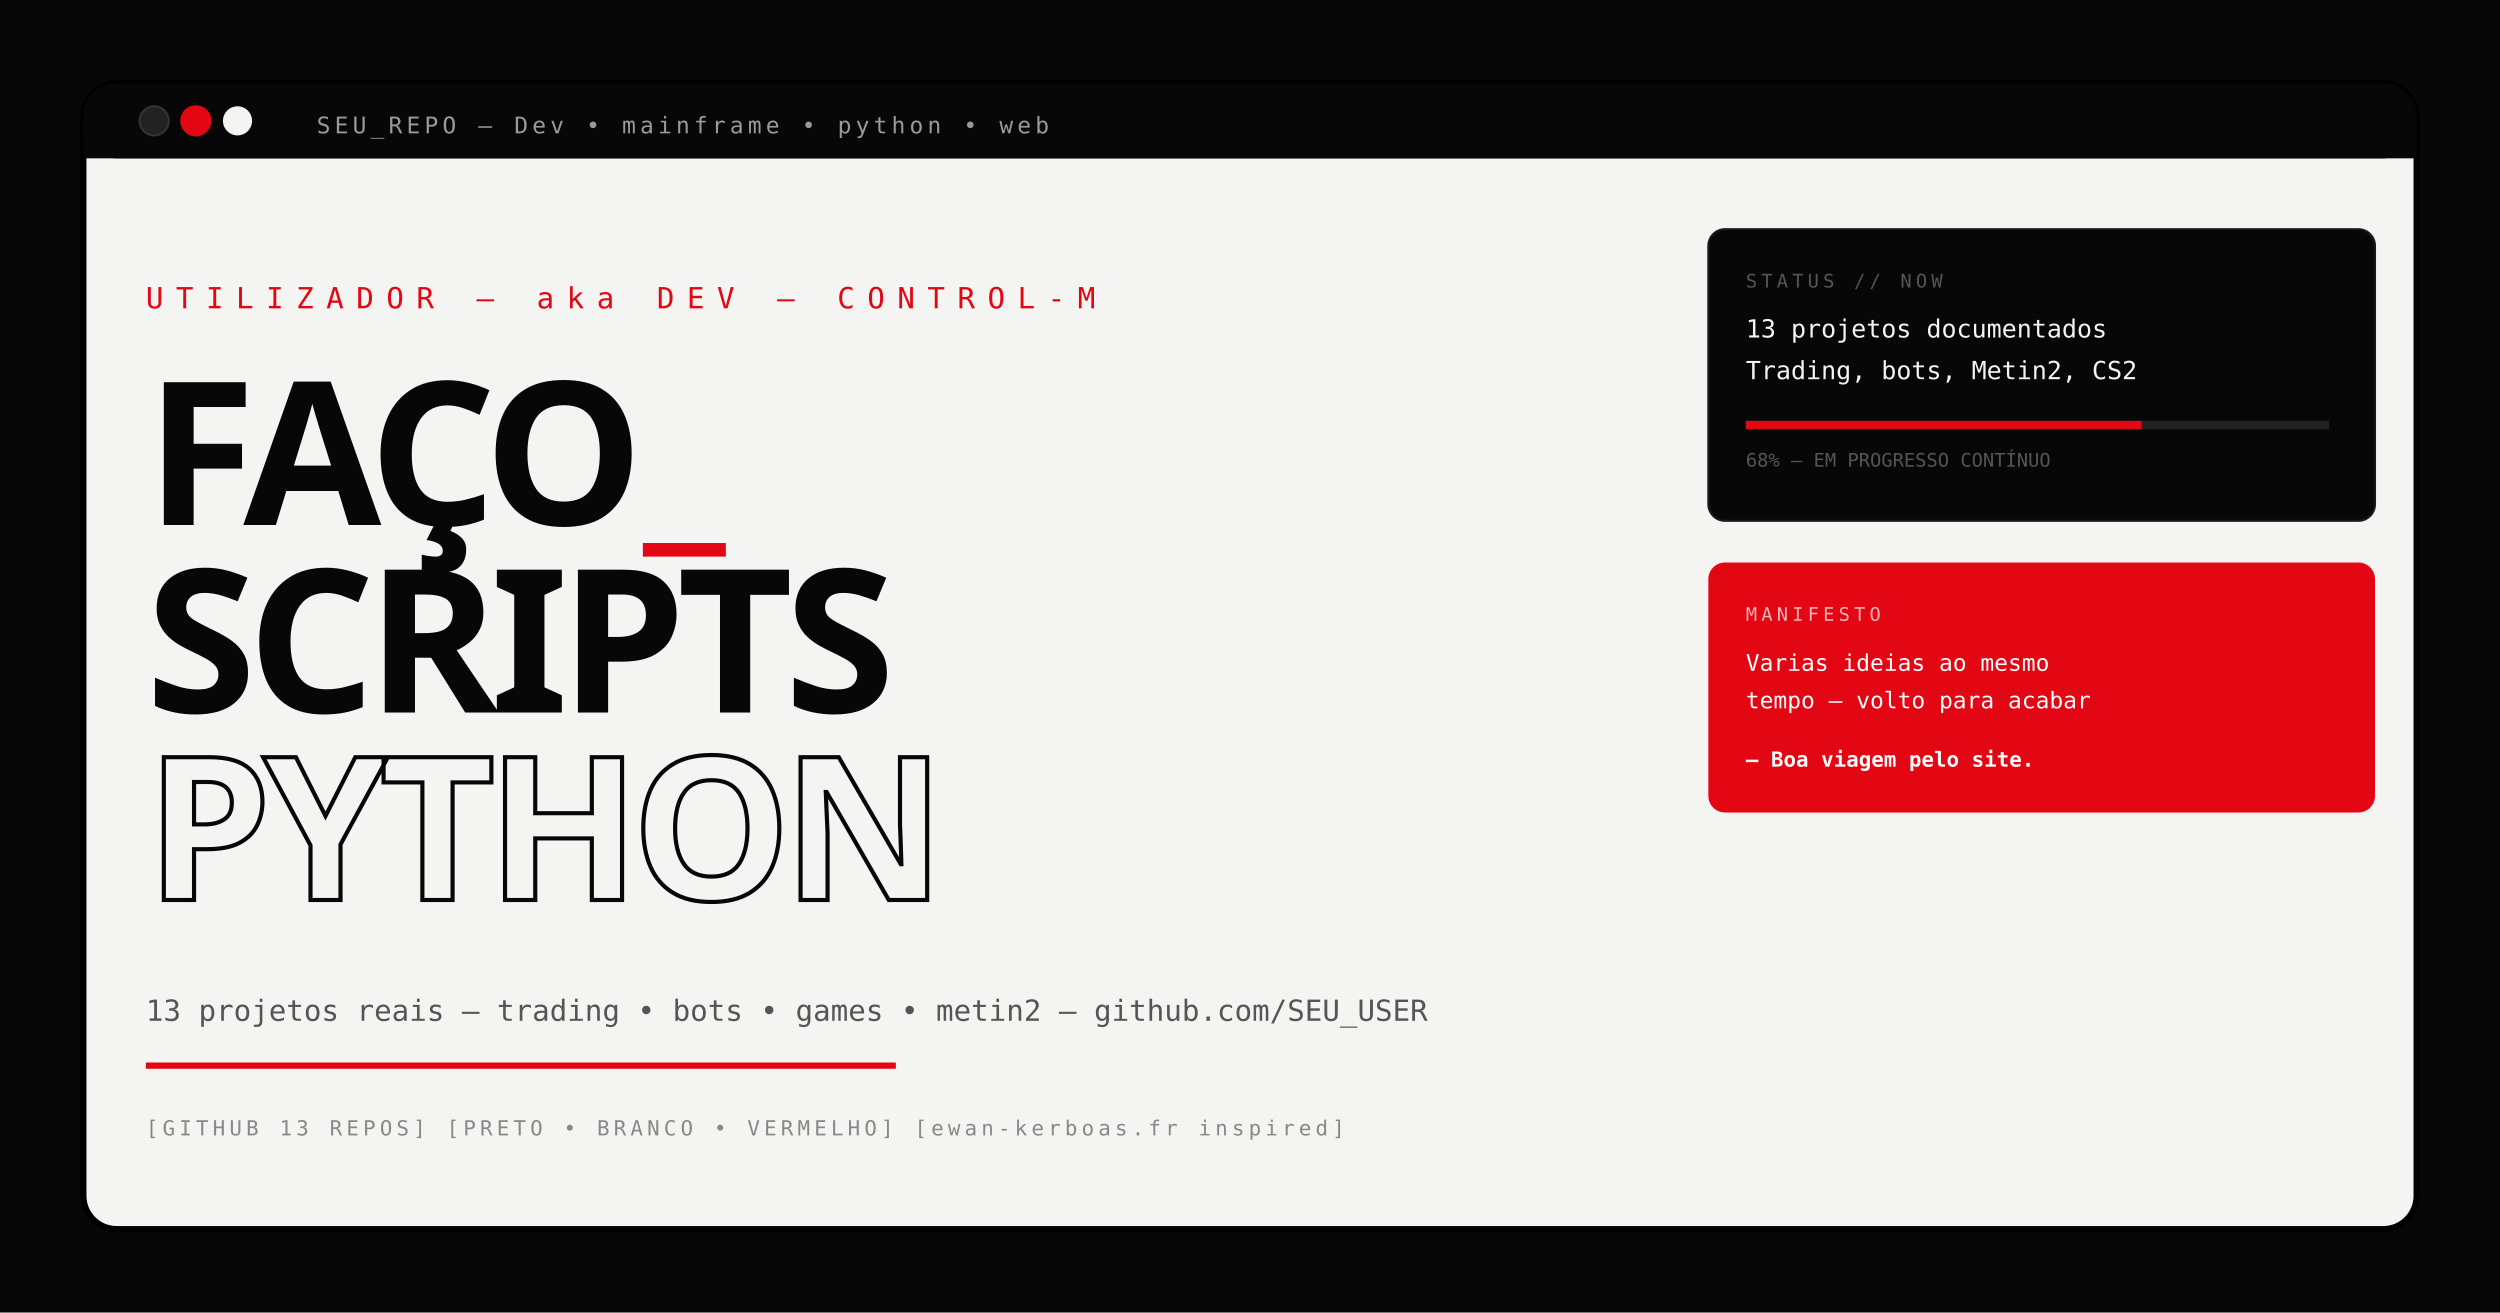
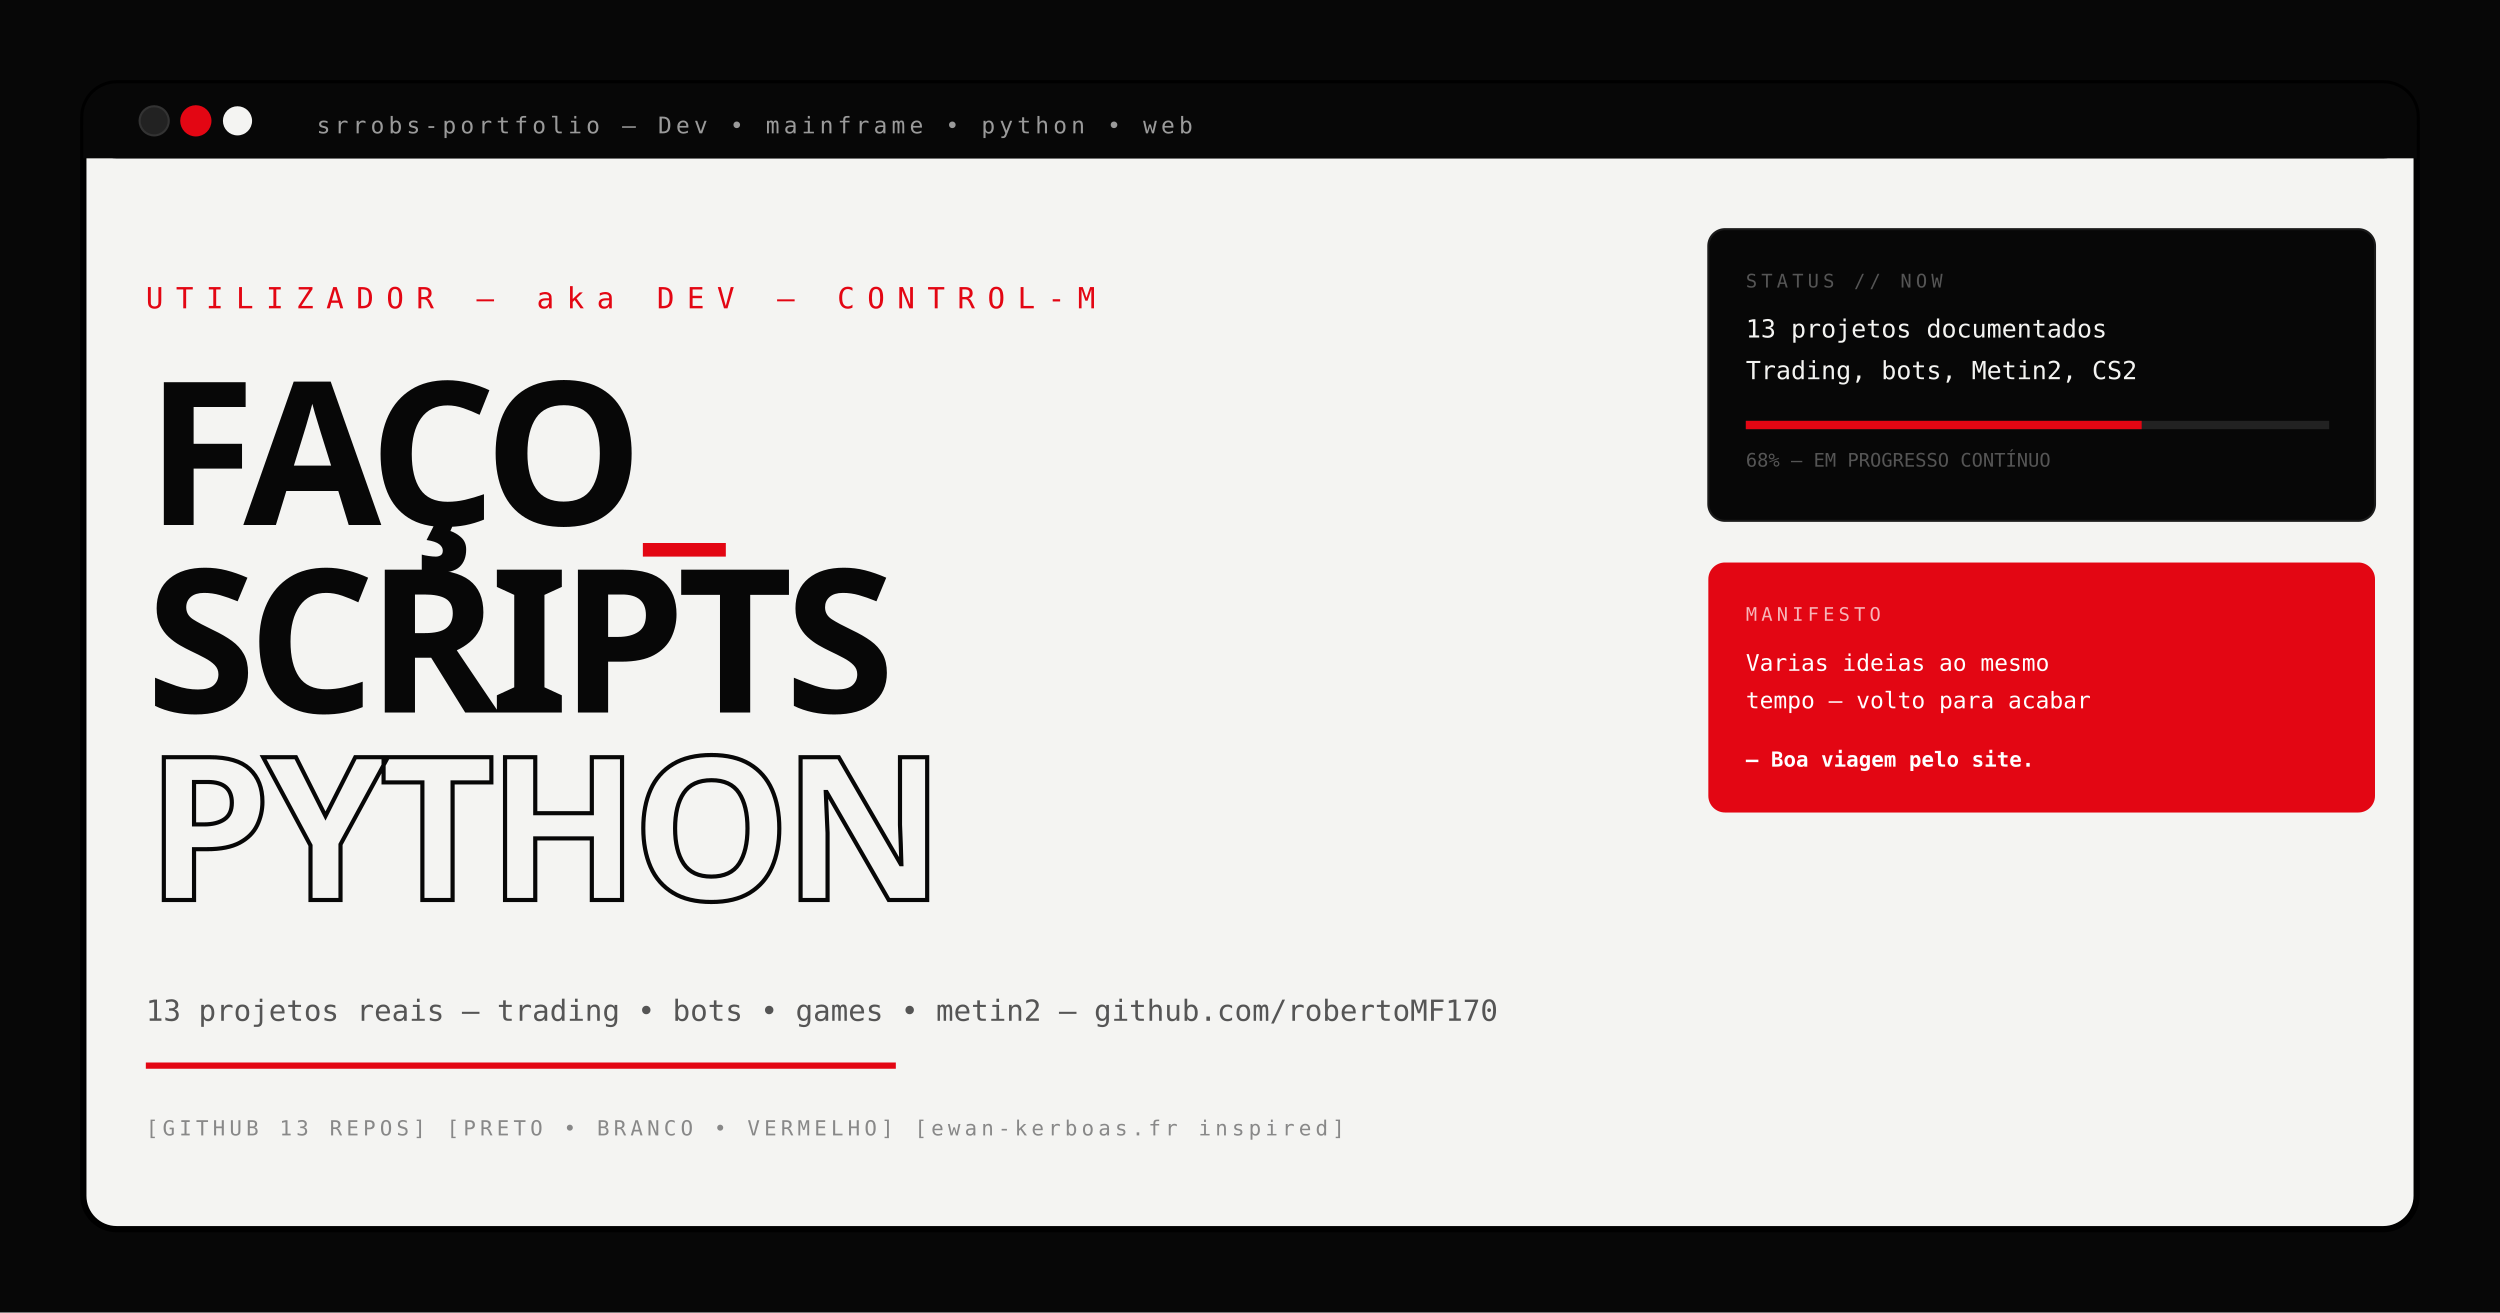
<svg xmlns="http://www.w3.org/2000/svg" width="1200" height="630" viewBox="0 0 1200 630">
  <rect width="1200" height="630" fill="#070707" />
  <rect x="40" y="40" width="1120" height="550" rx="16" fill="#F4F4F2" stroke="#000" stroke-width="3" />
  <rect x="40" y="40" width="1120" height="36" rx="16" fill="#070707" />
  <rect x="40" y="60" width="1120" height="16" fill="#070707" />
  <circle cx="74" cy="58" r="7" fill="#222" stroke="#333" />
  <circle cx="94" cy="58" r="7" fill="#E30613" stroke="#E30613" />
  <circle cx="114" cy="58" r="7" fill="#F4F4F2" />
-   <text x="152" y="64" font-family="monospace" font-size="11" fill="#9A9A9A" letter-spacing="2">SEU_REPO — Dev • mainframe • python • web</text>
+   <text x="152" y="64" font-family="monospace" font-size="11" fill="#9A9A9A" letter-spacing="2">srrobs-portfolio — Dev • mainframe • python • web</text>
  <text x="70" y="148" font-family="monospace" font-size="14" fill="#E30613" letter-spacing="6">UTILIZADOR — aka DEV — CONTROL-M</text>
  <text x="70" y="252" font-family="sans-serif" font-weight="800" font-size="96" fill="#070707" letter-spacing="-4">FAÇO<tspan fill="#E30613">_</tspan>
  </text>
  <text x="70" y="342" font-family="sans-serif" font-weight="800" font-size="96" fill="#070707" letter-spacing="-4">SCRIPTS</text>
  <text x="70" y="432" font-family="sans-serif" font-weight="800" font-size="96" fill="none" stroke="#070707" stroke-width="2" letter-spacing="-4">PYTHON</text>
-   <text x="70" y="490" font-family="monospace" font-size="14" fill="#555">13 projetos reais — trading • bots • games • metin2 — github.com/SEU_USER</text>
+   <text x="70" y="490" font-family="monospace" font-size="14" fill="#555">13 projetos reais — trading • bots • games • metin2 — github.com/robertoMF170</text>
  <rect x="70" y="510" width="360" height="3" fill="#E30613" />
  <text x="70" y="545" font-family="monospace" font-size="10" fill="#888" letter-spacing="2">[GITHUB 13 REPOS] [PRETO • BRANCO • VERMELHO] [ewan-kerboas.fr inspired]</text>
  <rect x="820" y="110" width="320" height="140" rx="8" fill="#070707" stroke="#1A1A1A" />
  <text x="838" y="138" font-family="monospace" font-size="9" fill="#555" letter-spacing="2">STATUS // NOW</text>
  <text x="838" y="162" font-family="monospace" font-size="12" fill="#F4F4F2">13 projetos documentados</text>
  <text x="838" y="182" font-family="monospace" font-size="12" fill="#F4F4F2">Trading, bots, Metin2, CS2</text>
  <rect x="838" y="202" width="280" height="4" fill="#222" />
  <rect x="838" y="202" width="190" height="4" fill="#E30613" />
  <text x="838" y="224" font-family="monospace" font-size="9" fill="#555">68% — EM PROGRESSO CONTÍNUO</text>
  <rect x="820" y="270" width="320" height="120" rx="8" fill="#E30613" />
  <text x="838" y="298" font-family="monospace" font-size="9" fill="rgba(255,255,255,0.7)" letter-spacing="2">MANIFESTO</text>
  <text x="838" y="322" font-family="monospace" font-size="11" fill="white">Varias ideias ao mesmo</text>
  <text x="838" y="340" font-family="monospace" font-size="11" fill="white">tempo — volto para acabar</text>
  <text x="838" y="368" font-family="monospace" font-size="10" fill="white" font-weight="800">— Boa viagem pelo site.</text>
</svg>
